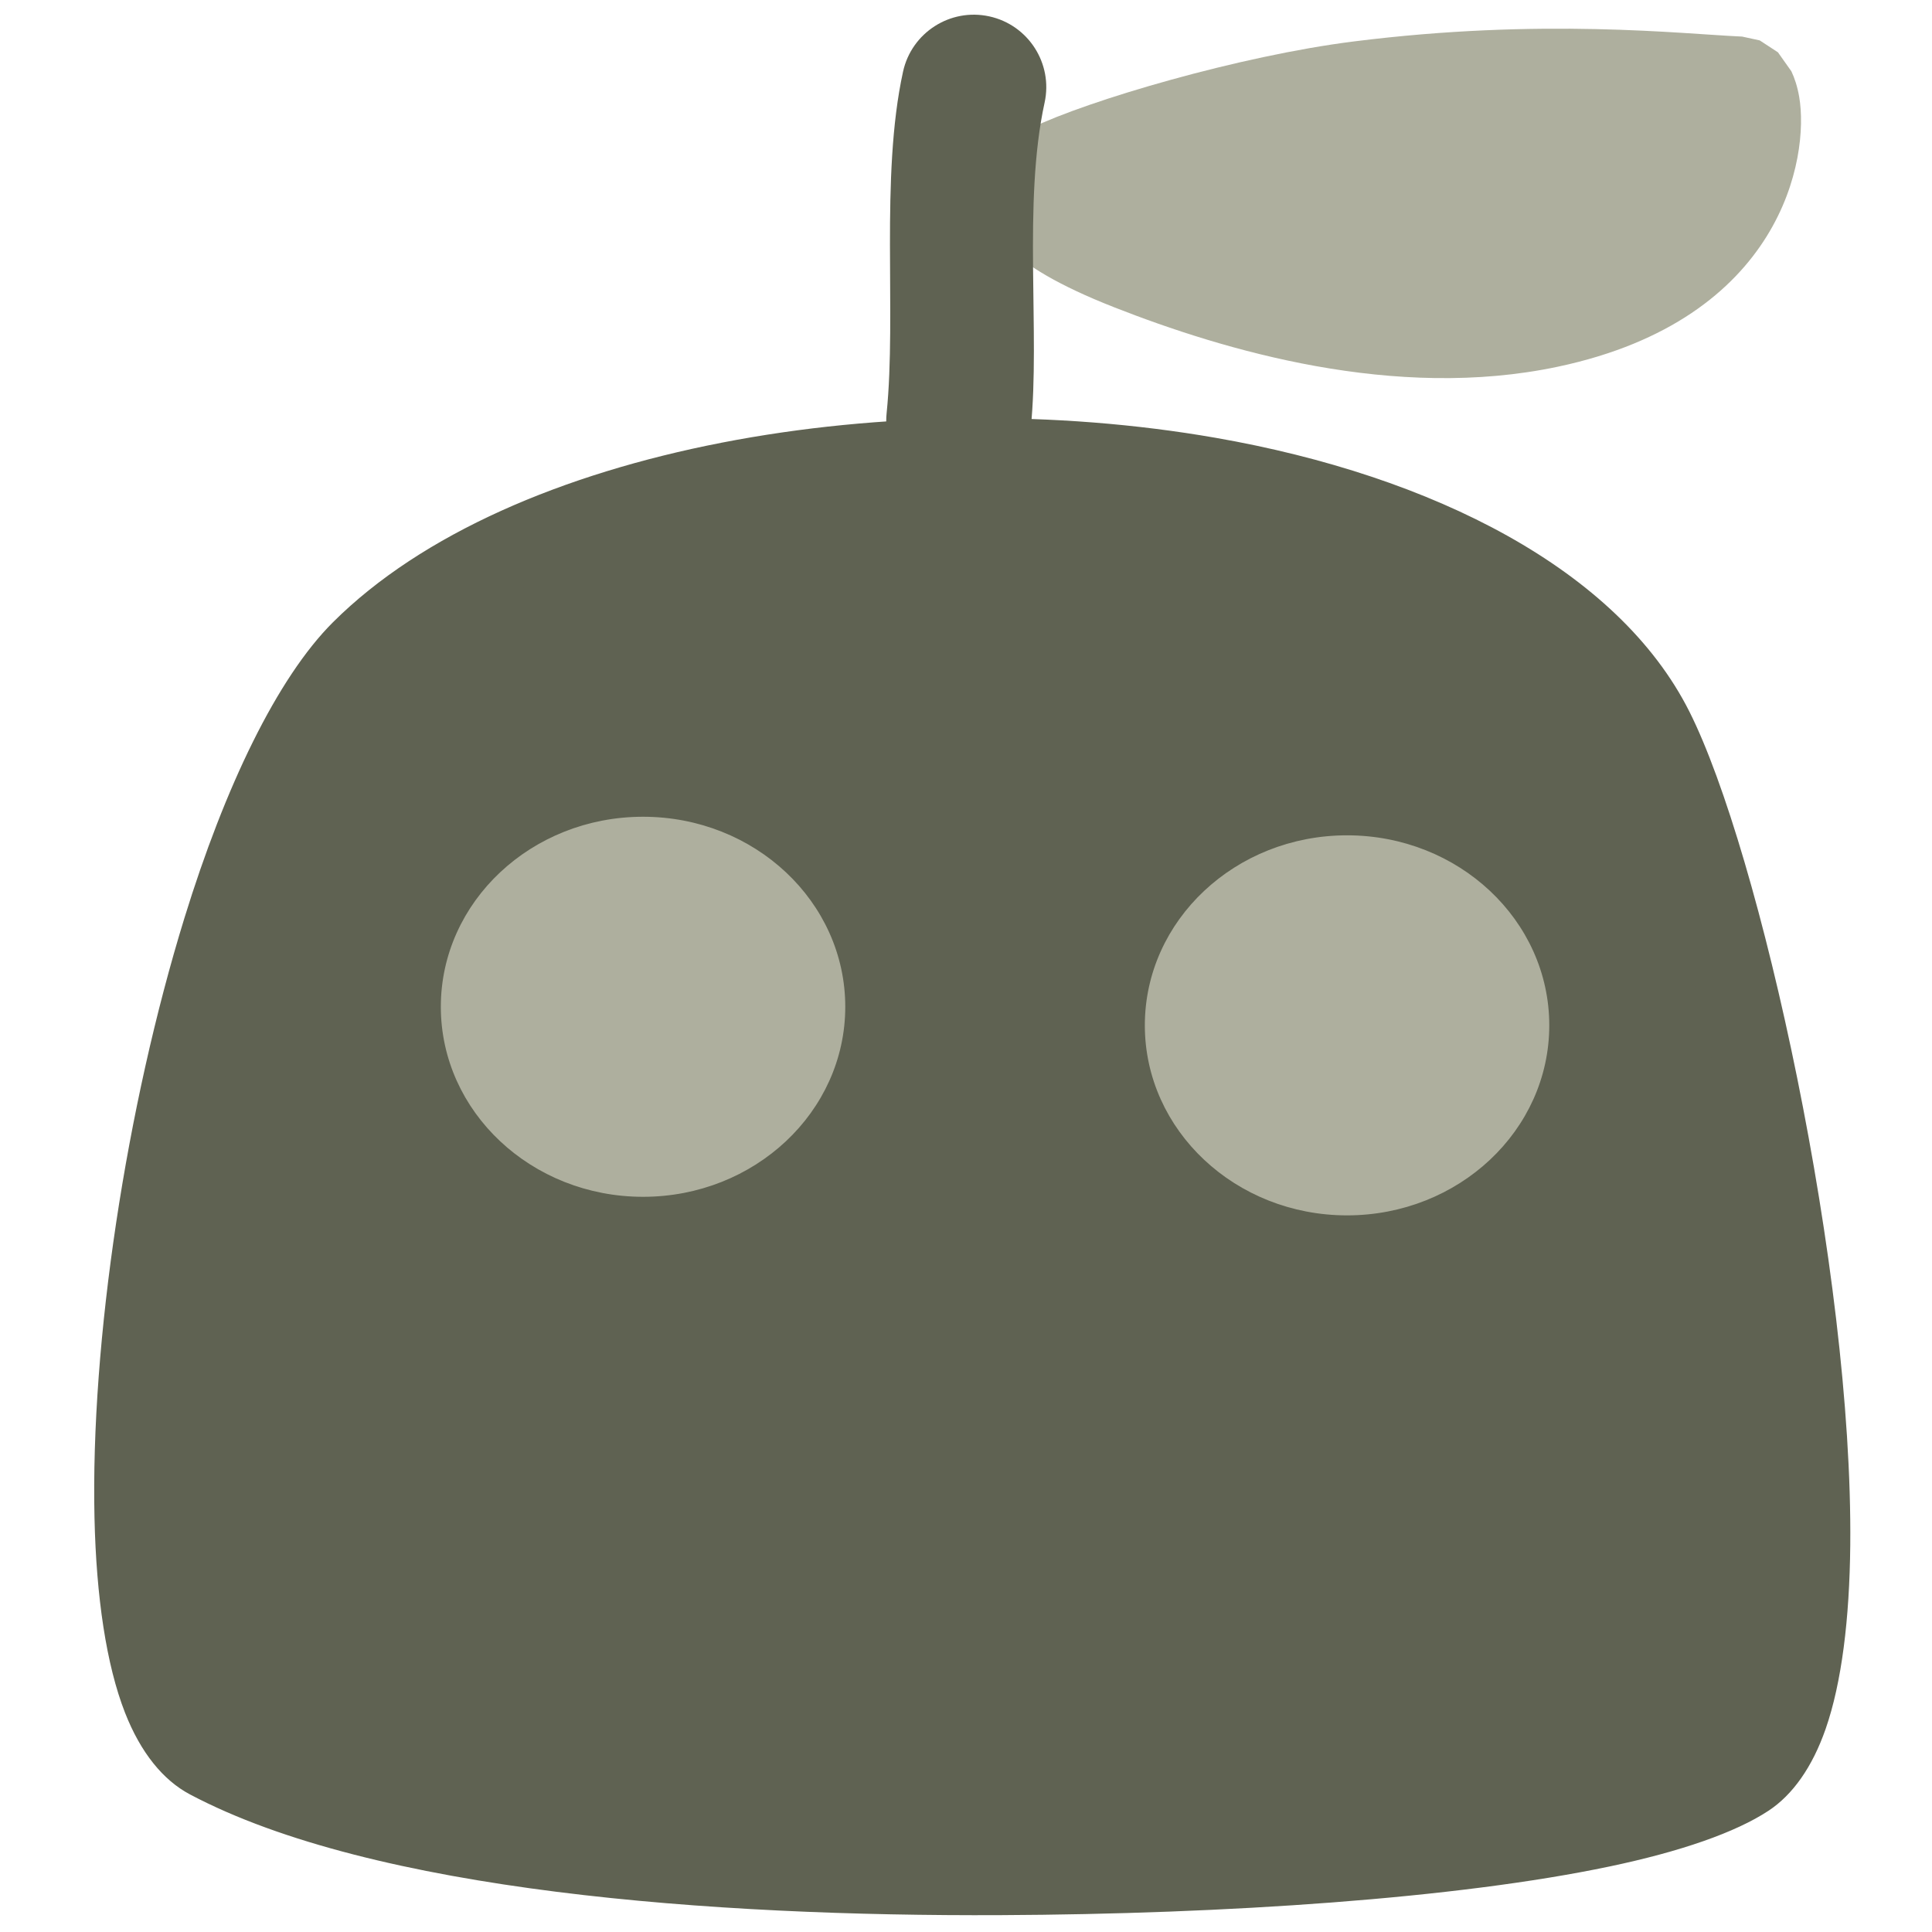
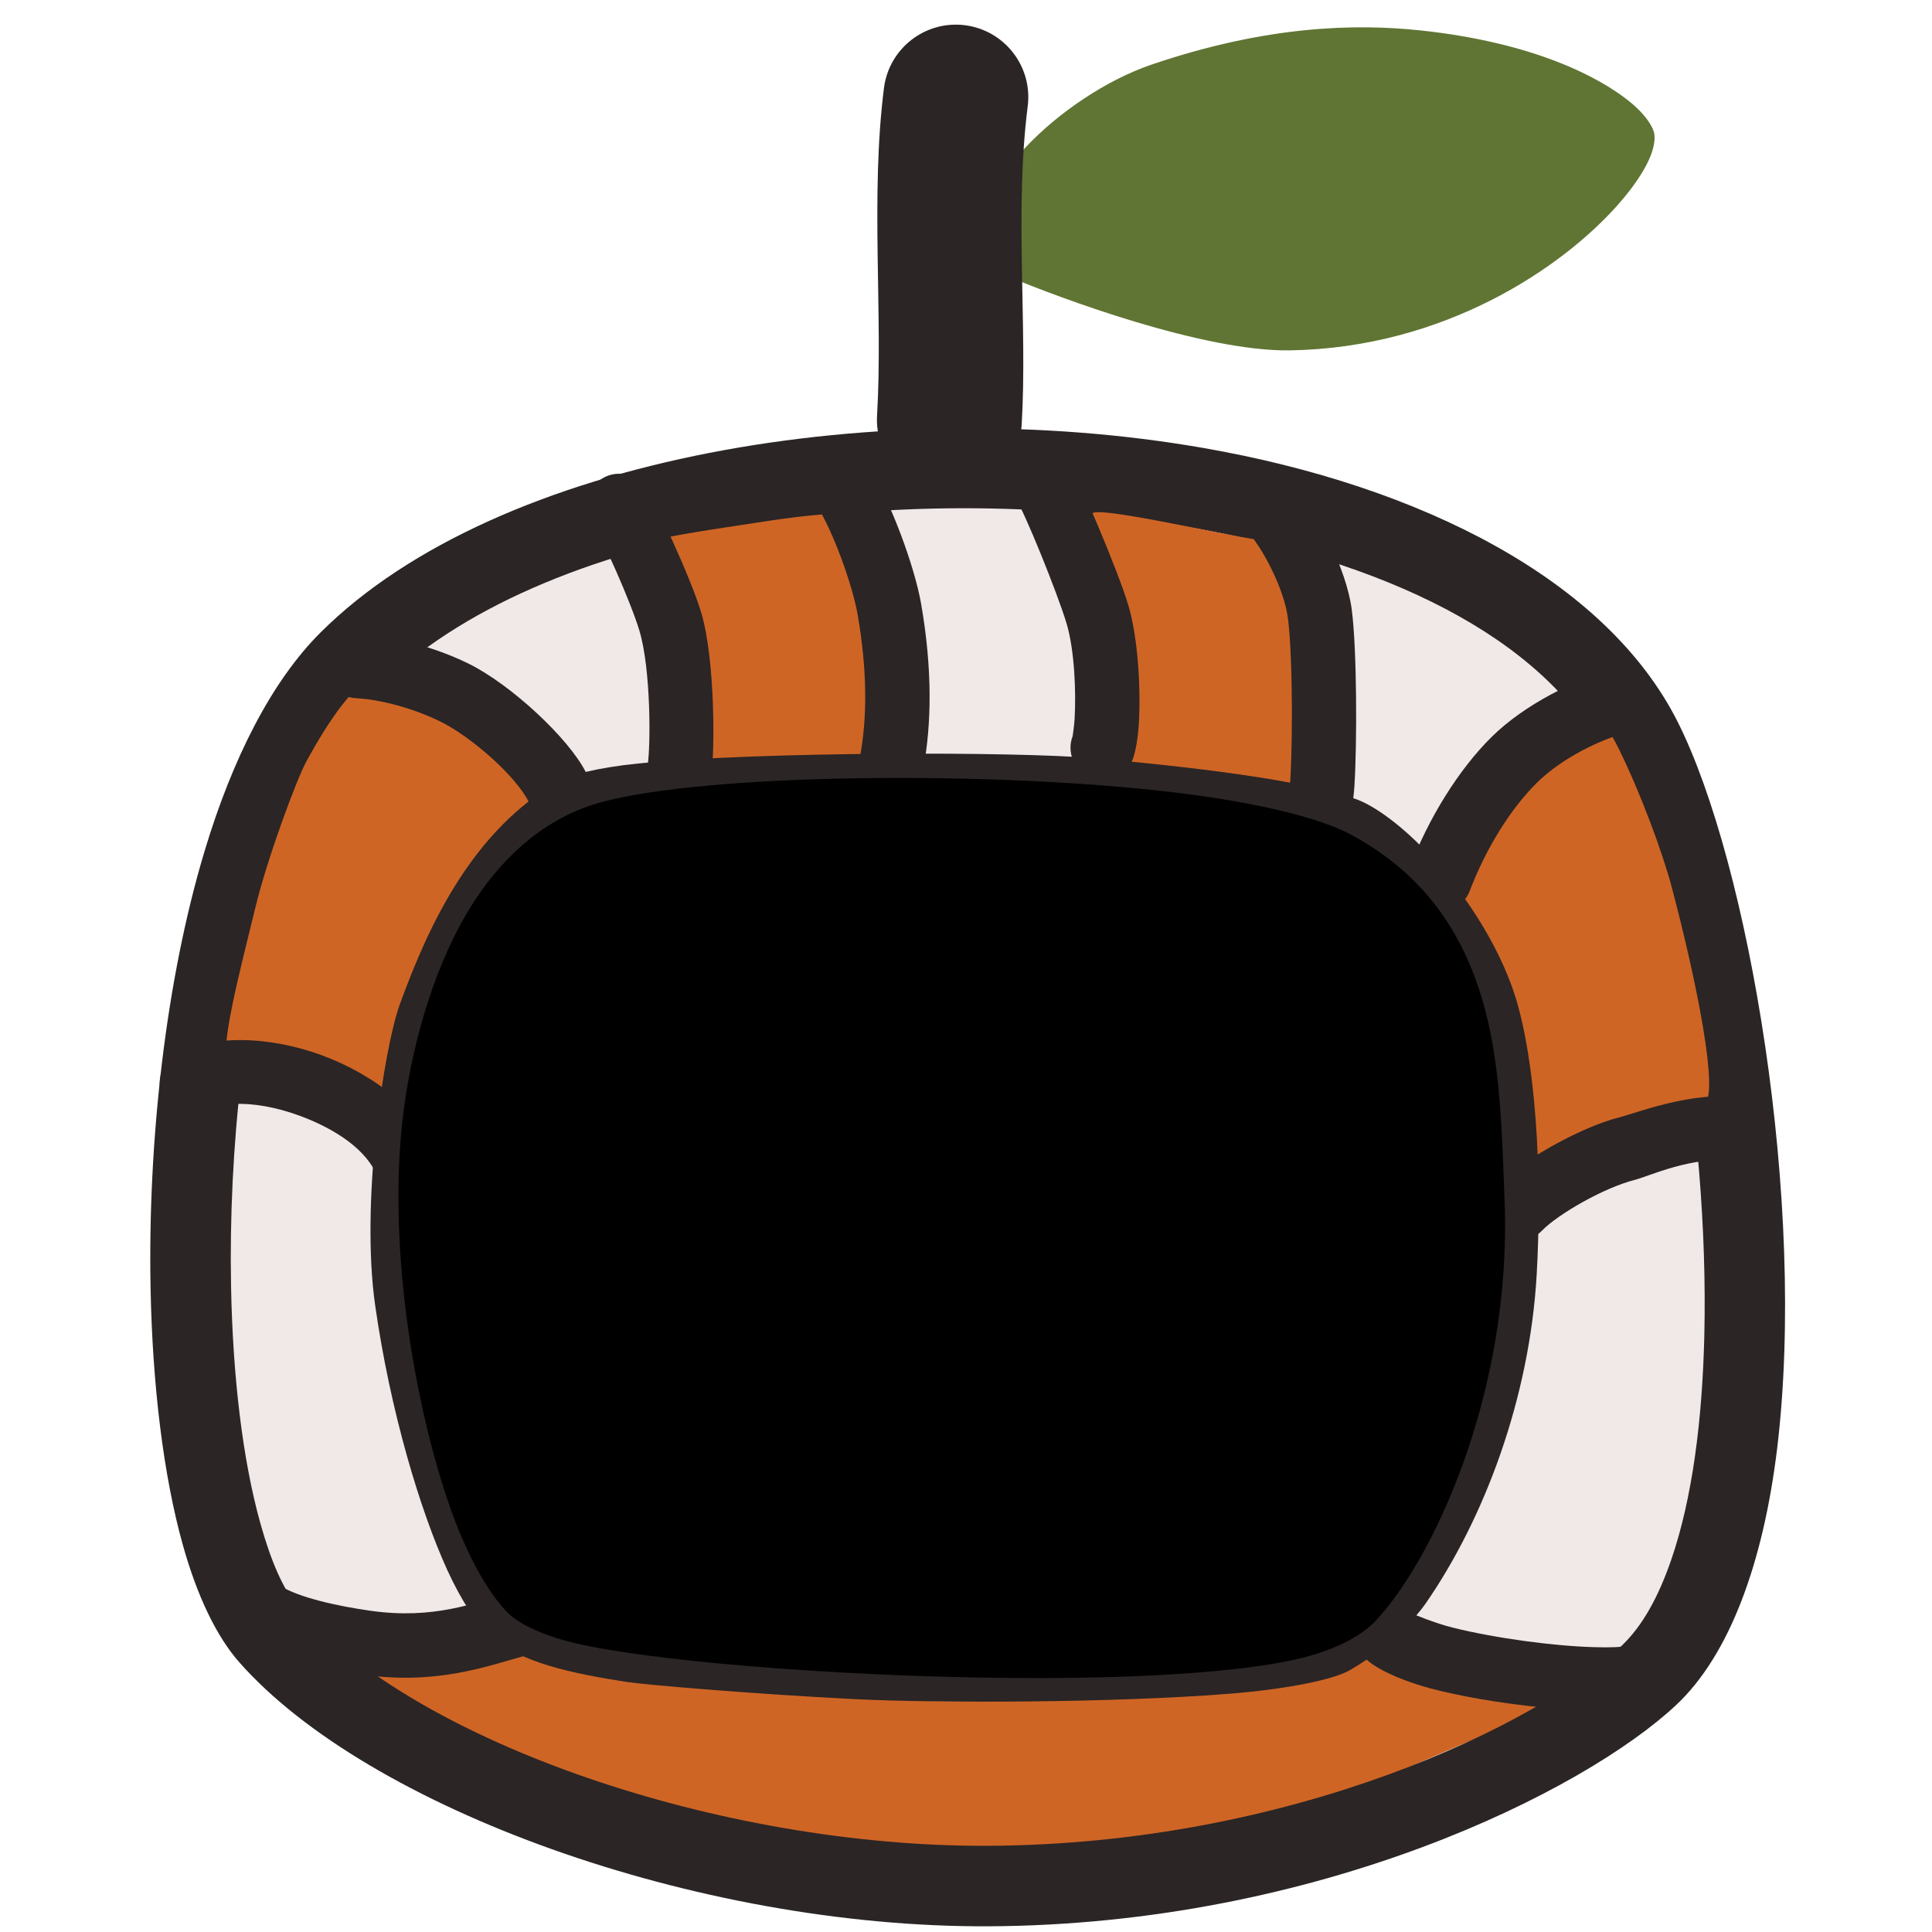
- <svg xmlns="http://www.w3.org/2000/svg" xml:space="preserve" style="fill-rule:evenodd;clip-rule:evenodd;stroke-linecap:round;stroke-linejoin:round;stroke-miterlimit:1.5" viewBox="0 0 240 240">
-   <path d="M826.689 355.803c-91.934 91.579-153.955 500.019-74.735 542.021 87.803 46.552 250.186 57.429 387.176 56.799 155.43-.714 316.07-15.484 365.04-47.859 72.14-47.699 2.6-416.788-45.56-512.405-81.42-161.651-492.873-177.064-631.921-38.556Z" style="fill:#5f6252" transform="matrix(.25396 0 0 .25396 -165.044 -9.53)" />
-   <path d="M812.795 341.855c86.983-86.647 275.835-117.356 431.635-90.187 106.62 18.592 196.91 64.633 231.76 133.834 34.49 68.462 80.04 273.92 78.74 407.809-.35 36.203-4.2 67.39-12.04 89.899-6.55 18.807-16.2 32.261-27.86 39.977-16.13 10.665-43.15 20.035-77.88 27.325-74.81 15.701-187.66 23.292-297.93 23.799-140.33.645-306.543-11.404-396.488-59.093-12.983-6.883-24.036-20.316-31.726-40-9.093-23.273-14.033-56.419-14.904-95.244-1.929-85.98 15.511-201.069 44.028-293.522 19.766-64.082 45.32-117.359 72.665-144.597Zm27.789 27.897c-24.14 24.046-45.377 71.735-62.827 128.306-27.305 88.526-44.136 198.705-42.288 281.033.747 33.308 4.413 61.832 12.214 81.798 3.577 9.155 7.455 16.338 13.494 19.54 85.661 45.417 244.213 55.12 377.863 54.506 92.19-.424 186.24-5.807 257.18-16.993 44.19-6.968 78.99-15.638 97.09-27.601 5.65-3.736 9.22-10.972 12.39-20.079 6.74-19.347 9.55-46.216 9.86-77.332 1.23-127.905-41.59-324.313-74.53-389.715-30.29-60.124-110.73-96.602-203.37-112.756-143.06-24.949-317.201-.273-397.076 79.293Z" style="fill:#5f6252" transform="matrix(.25396 0 0 .25396 -165.044 -9.53)" />
-   <path d="M970.381 284.027c.741-16.812 140.569-70.394 239.649-85.333 134.79-20.321 233.92-6.292 277.52-3.993 18.29.965 26.83 162.143-140.04 204.401-111.64 28.27-228.21-14.44-303.76-49.875-56.942-26.706-74.194-46.492-73.369-65.2Z" style="fill:#aeaf9e" transform="matrix(.17032 0 0 .14258 -37.216 -17.223)" />
-   <path d="m935.201 281.814 3.605-17.002 7.718-13.284c4.11-5.132 12.13-12.276 24.175-19.257 41.291-23.928 151.741-62.786 234.921-75.326 137.69-20.759 238.94-6.632 283.48-4.283l12.86 3.325 13.29 10.38 9.78 16.505c2.31 5.757 4.41 13.238 5.72 22.261 7.6 52.765-12.53 193.755-175.94 235.135-119 30.134-243.41-14.1-323.94-51.872-40.889-19.179-64.106-36.61-76.382-51.335-3.15-3.779-5.783-7.52-7.988-11.184l-6.418-13.236-3.999-15.141-.882-15.686Zm96.979 14.978c7.25 4.452 15.53 9.088 24.44 13.266 70.57 33.098 179.3 74.284 283.58 47.879 89.97-22.783 118.59-84.98 121.47-122.967-49.98-4.048-136.25-11.258-247.23 5.473-55.83 8.418-135.99 37.989-182.26 56.349Z" style="fill:#aeaf9e" transform="matrix(.17032 0 0 .14258 -37.216 -17.223)" />
-   <path d="M978.858 94.971c.4-16.086 2.206-26.287 4.031-22.766 1.826 3.52 2.984 19.438 2.584 35.524-1.025 41.275-.198 95.083-.646 133.962-.189 16.382-1.852 28.331-3.711 26.666-1.859-1.664-3.215-16.316-3.026-32.698.471-40.841-.309-97.329.768-140.688Z" style="fill:#5f6252" transform="matrix(2.6582 0 0 .30166 -2489.821 -19.747)" />
-   <ellipse cx="86.948" cy="130.122" rx="24.62" ry="23.106" style="fill:#aeaf9e;stroke:#aeaf9e;stroke-width:1px" transform="translate(-7.066 -5.056)" />
-   <ellipse cx="86.948" cy="130.122" rx="24.62" ry="23.106" style="fill:#aeaf9e;stroke:#aeaf9e;stroke-width:1px" transform="translate(80.388 -2.75)" />
+ <svg xmlns="http://www.w3.org/2000/svg" xml:space="preserve" style="fill-rule:evenodd;clip-rule:evenodd;stroke-linejoin:round;stroke-miterlimit:2" viewBox="0 0 240 240">
+   <g transform="matrix(.25413 0 0 .25413 -166.74 -8.307)">
+     <path d="M826.689 355.803c-91.934 91.579-98.175 408.993-38.941 476.309 60.003 68.191 214.392 123.141 351.382 122.511 155.43-.714 279.95-62.681 322.81-102.788 79.28-74.187 44.83-361.859-3.33-457.476-81.42-161.651-492.873-177.064-631.921-38.556Z" style="fill:#f1e8e8" />
+     <clipPath id="a">
+       <path d="M826.689 355.803c-91.934 91.579-98.175 408.993-38.941 476.309 60.003 68.191 214.392 123.141 351.382 122.511 155.43-.714 279.95-62.681 322.81-102.788 79.28-74.187 44.83-361.859-3.33-457.476-81.42-161.651-492.873-177.064-631.921-38.556Z" />
+     </clipPath>
+     <g clip-path="url(#a)">
+       <path d="M911.94 841.62c-1.347-.861-47.922 7.999-64.003 3.979-12.61-3.153-26.813-5.313-38.537-9.221-1.324-.441-9.249-2.622-9.112-2.45 3.28 4.108 21.542 21.092 31.026 26.671 11.131 6.548 21.838 13.928 33.117 20.207 19.529 10.871 42.352 21.555 63.389 28.963 28.098 9.895 51.238 15.83 74.9 21.405 27.54 6.489 45.96 3.493 72.36 6.59 22.82 2.678 145.61-3.364 161.43-6.526 36.19-7.235 50.53-14.584 82.8-24.835 14.12-4.484 40.39-16.479 54-22.072 29.51-12.135 29.1-15.711 48.43-26.168 3.84-2.074-86.12-16.83-96.56-15.437-25.77 3.435-60.54 13.829-86.35 17.196-24.51 3.197-43.62.844-68.3 2.607-43.41 3.101-92.98 2.286-135.65-4.45-16.13-2.548-32.12.646-48.333-1.381-22.601-2.825-73.661-11.544-74.607-15.078Z" style="fill:#cf6525" />
+     </g>
+     <path d="M812.804 341.864c86.982-86.644 275.826-117.351 431.626-90.183 106.61 18.592 196.9 64.63 231.75 133.827 34.82 69.125 63.13 235.381 48.64 355.229-6.68 55.218-23.03 100.754-49.44 125.464-44.67 41.804-174.15 107.352-336.16 108.097-142.963.657-303.622-58.023-366.243-129.189-10.991-12.491-20.492-32.192-27.5-57.272-9.433-33.765-14.855-77.945-15.759-125.719-1.341-70.857 7.214-149.67 26.468-213.606 13.552-45.002 32.643-82.766 56.618-106.648Zm27.771 27.879c-20.155 20.076-35.319 52.285-46.711 90.115-18.162 60.311-26.069 134.676-24.804 201.515.833 44.024 5.623 84.761 14.316 115.875 5.077 18.173 11.178 32.816 19.142 41.867 57.387 65.217 205.512 116.436 336.522 115.833 148.85-.684 268.41-59.069 309.46-97.479 10.63-9.945 18.47-24.667 24.57-42.378 10.34-30.07 15.17-68.282 16.15-109.268 2.5-104.574-20.21-227.091-48.18-282.614-30.29-60.127-110.73-96.608-203.37-112.763-143.08-24.95-317.218-.272-397.095 79.297Z" style="fill:#2b2525" />
+     <path d="M764.891 307.071c-7.718 1.385-14.206 49.572-11.584 63.917 3.097 16.942 2.678 22.817 2.922 25.211.873 8.568 55.485 23.005 102.308 32.304 16.713 3.32 47.434 6.516 71.878 6.468 20.08-.04 37.534-5.944 36.478-6.585-.379-.23 3.839-8.736-2.438-35.487-7.205-30.71-50.865-60.881-54.91-60.817-23.682.375-129.32-27.763-144.654-25.011Z" style="fill:#cf6525" transform="rotate(-116.093 1177.659 255.64)" />
+     <path d="M902.571 320.208c-1.679-.792-32.744 51.216-30.887 75.602.873 11.466.247 23.164 1.375 23.985 9.618 7.004 28.724 9.157 53.097 9.005 9.718-.06 51.667-6.29 76.474-12.946 25.31-6.794 80.28-19.909 75.59-26.444-.25-.358.89-10.037 1.31-21.335.92-24.632 22.01-60.516 7.6-58.972-3.3.354-47.2 16.289-86.74 22.379-37.841 5.827-83.953-4.725-97.819-11.274Z" style="fill:#cf6525" transform="rotate(119.041 903.153 363.734) skewX(8.007)" />
+     <path d="M860.298 354.69c8.845 10.188 20.118 111.629 17.531 127.909-2.181 13.733 106.721 23.007 101.794 20.013-.379-.23 4.36-60.034.711-87.178-4.376-32.563-17.367-47.181-21.339-47.675-23.941-2.982-104.97-20.296-98.697-13.069Z" style="fill:#cf6525" transform="matrix(.82905 0 0 .92015 476.929 -41.696)" />
+     <path d="M845.069 368.554c2.977 9.452 19.264 29.101 26.665 57.38 5.372 20.526-2.303 37.771-1.739 39.553 1.014 3.201 64.923 1.176 74.977.646 7.036-.37 34.741 2.287 29.814-.706-.379-.231 8.778-21.644 2.502-48.394-7.205-30.711-13.584-61.908-17.619-61.725-25.008 1.128-41.129 3.394-66.532 6.209-5.559.616-48.554 5.496-48.068 7.037Z" style="fill:#cf6525" transform="matrix(.80711 0 0 1.08156 290.889 -100.657)" />
+     <path d="M1346.03 821.305c1.01.43 11.39 4.809 20.22 7 21.12 5.238 49.92 9.107 69.91 9.566 6.83.157 12.4.115 15.61-.852 8.32-2.5 17.11 2.225 19.61 10.545 2.5 8.319-2.23 17.103-10.55 19.603-15.33 4.608-67.74.231-102.16-8.309-17.74-4.4-30.95-10.833-35.59-16.015-5.79-6.474-5.24-16.433 1.23-22.226 6.29-5.625 15.86-5.267 21.72.688ZM1374.54 468.213c-3.09 8.119-12.19 12.202-20.31 9.112-8.12-3.089-12.2-12.189-9.11-20.309 9.3-24.434 24.04-48.207 40.22-64.173 16.03-15.824 40.99-28.184 59.08-32.813 8.41-2.154 16.99 2.93 19.15 11.346 2.15 8.416-2.93 16.997-11.35 19.151-13.69 3.503-32.63 12.746-44.77 24.721-13.32 13.146-25.25 32.847-32.91 52.965Z" style="fill:#2b2525" />
+     <path d="M1337.07 452.348c-4.71 7.304-14.45 9.417-21.76 4.715-7.3-4.703-9.42-14.451-4.71-21.755 7.83-12.176 33.49-35.525 52.95-44.735 7.09-3.352 33.1-20.027 56.32-20.934 8.68-.339 16 6.433 16.34 15.114.34 8.68-6.43 16.003-15.11 16.342-18.39.718-38.47 15.278-44.08 17.933-14.61 6.912-34.07 24.182-39.95 33.32Z" style="fill:#2b2525" transform="rotate(11.219 447.354 913.806)" />
+     <path d="M774.723 833.479c-7.206-4.852-9.117-14.642-4.265-21.847 4.851-7.206 14.641-9.118 21.847-4.266 9.594 6.46 30.391 10.634 44.796 12.679 31.068 4.409 50.8-3.766 69.276-8.933 8.366-2.339 17.057 2.554 19.397 10.92 2.339 8.366-2.554 17.058-10.92 19.397-21.89 6.121-45.367 15.007-82.176 9.783-18.753-2.661-45.465-9.324-57.955-17.733ZM942.484 410.137c3.93 7.748.83 17.228-6.918 21.157-7.747 3.93-17.227.83-21.157-6.918-6.298-12.418-27.795-31.516-43.242-39.093-12.718-6.239-29.088-10.735-40.971-11.29-8.678-.404-15.394-7.778-14.989-16.456.405-8.677 7.778-15.394 16.456-14.989 15.462.721 36.82 6.355 53.368 14.472 20.734 10.171 49 36.449 57.453 53.117Z" style="fill:#2b2525" />
+     <path d="M994.518 294.73c-4.686-7.315-2.551-17.058 4.764-21.744 7.318-4.686 17.058-2.551 21.738 4.764 8.91 13.901 20.97 45.665 24.25 64.461 5.62 32.211 5.12 59.095 1.1 80.551-1.6 8.538-9.83 14.172-18.37 12.572-8.54-1.599-14.17-9.83-12.57-18.368 3.46-18.473 3.66-41.616-1.17-69.348-2.69-15.407-12.44-41.493-19.742-52.888Z" style="fill:#2b2525" transform="matrix(1 0 0 1 61.09 -14.473)" />
+     <path d="M980.618 295.923c-5.242-6.926-3.875-16.806 3.052-22.049 6.926-5.243 16.81-3.875 22.05 3.051 4.62 6.107 22.64 44.778 27.68 61.868 6.71 22.705 6.67 67.807 4.82 79.413-1.36 8.579-9.43 14.436-18.01 13.07-8.58-1.366-14.44-9.439-13.07-18.018 1.52-9.58 1.61-46.808-3.93-65.549-4.206-14.246-18.739-46.695-22.592-51.786Z" style="fill:#2b2525" transform="matrix(1 0 0 1 -34.444 -6.426)" />
+     <path d="M962.358 407.023c2.931 8.177-1.328 17.196-9.506 20.127-8.178 2.931-17.197-1.328-20.128-9.506-4.99-13.923-21.456-24.285-38.455-30.521-10.852-3.98-22.185-6.141-31.891-5.654-4.74.238-9.021.992-12.218 2.995-7.363 4.611-17.084 2.377-21.694-4.986-4.611-7.362-2.377-17.083 4.986-21.694 16.122-10.097 44.933-10.018 71.658-.215 26.194 9.609 49.558 27.999 57.248 49.454Z" style="fill:#2b2525" transform="translate(-91.873 190.88)" />
+     <path d="M1007.14 431.528c.03-.191.07-.437.09-.629 1.68-13.792 2.03-65.306-.66-85.568-1.91-14.349-11.842-31.852-15.366-36.507-5.242-6.926-3.875-16.806 3.052-22.049 6.924-5.243 16.804-3.876 22.054 3.051 4.95 6.542 18.79 31.193 21.47 51.359 2.59 19.543 2.63 65.879 1.32 86.445-.5 7.729-1.7 12.953-2.41 14.606-3.41 7.988-12.67 11.701-20.65 8.286-7.44-3.179-11.17-11.424-8.9-18.994Z" style="fill:#2b2525" transform="matrix(1 0 0 1 279.083 -10.652)" />
+     <path d="M1006.13 402.578c.09-.565.77-5.102.96-8.566.75-13.152-.04-33.302-3.88-46.303-4.263-14.438-21.098-56.064-25.002-61.223-5.243-6.927-3.876-16.807 3.051-22.05 6.926-5.242 16.806-3.875 22.051 3.051 4.57 6.038 25.1 54.408 30.09 71.306 4.73 16.011 6.04 40.795 5.12 56.991-.49 8.823-1.92 15.566-3.23 18.633-3.41 7.988-12.67 11.701-20.66 8.287-7.81-3.339-11.53-12.264-8.5-20.126Z" style="fill:#2b2525" transform="matrix(1 0 0 1 174.325 -10.069)" />
+     <path d="M917.803 399.97c23.163-13.365 237.317-14.306 289.407-9.706 24.25 2.141 111.17 9.3 144.38 22.189 19.08 7.406 62.72 54.055 74.98 100.127 10.65 40.02 12.07 98.678 9.5 143.852-3.72 65.484-27.61 129.369-58.76 174.299-3.8 5.482-15.72 19.036-34.32 29.786-25.35 14.649-204.16 16.141-267.9 12.928-57.27-2.887-117.934-8.02-127.528-9.513-25.641-3.99-50.265-7.251-64.439-19.924-17.197-15.376-44.838-90.154-56.537-172.04-7.851-54.947 4.455-136.12 12.641-158.752 15.366-42.482 36.343-88.877 78.576-113.246Z" style="fill:#cebaba" transform="matrix(.85453 0 0 .85453 156.55 93.3)" />
+     <path d="M903.995 376.039c6.173-3.562 22.24-7.829 45.01-10.14 69.745-7.078 218.115-6.912 260.635-3.157 25.53 2.254 116.97 10.381 151.95 23.954 10.01 3.888 25.82 15.219 41.46 32.245 20.58 22.416 41.75 54.689 50.22 86.536 11.29 42.438 13.11 104.62 10.39 152.523-4.03 70.821-29.95 139.882-63.64 188.474-4.81 6.938-19.67 24.36-43.21 37.965-9.19 5.311-34.79 10.753-68.6 13.478-66.4 5.35-169.13 5.41-214.51 3.122-58.56-2.952-120.576-8.28-130.385-9.806-31.551-4.91-61.166-11.034-78.607-26.628-6.906-6.174-15.846-19.015-24.314-37.611-15.542-34.13-32.537-90.77-41.16-151.118-8.51-59.561 5.138-147.526 14.011-172.058 17.472-48.304 42.729-100.071 90.75-127.779Zm425.835 460.168c13.29-7.822 22.03-17.258 24.78-21.218 28.61-41.27 50.46-99.979 53.88-160.126 2.41-42.444 1.38-97.578-8.62-135.18-6.24-23.441-22.37-46.868-37.52-63.367-8.2-8.927-15.5-16.067-20.76-18.105-31.45-12.206-113.85-18.398-136.81-20.425-35.8-3.162-149.56-3.587-222.396.901-23.185 1.429-48.749 5.449-52.082 5.983-35.544 21.252-51.991 61.719-65.094 97.944-7.498 20.731-18.463 95.113-11.271 145.446 6.682 46.771 18.773 91.12 30.956 122.266 6.35 16.233 11.526 28.508 16.646 33.086 4.111 3.676 10.005 5.395 16.464 7.077 10.303 2.681 21.943 4.297 33.807 6.143 9.379 1.459 68.69 6.397 124.67 9.219 43.85 2.211 143.13 2.157 207.29-3.014 20.5-1.652 44.18-6.262 46.06-6.63Z" style="fill:#2b2525" transform="matrix(.85453 0 0 .85453 156.55 93.3)" />
+     <path d="M958.915 455.014c69.474-18.271 294.266-12.88 342.812 13.444 57.595 31.224 56.108 94.109 58.39 151.927 3.358 85.19-30.823 158.578-54.87 183.395-30.532 31.498-355.496 15.323-378.662-5.027-21.41-18.809-53.596-133.602-41.722-220.666 6.531-47.89 27.75-110.896 74.052-123.073Z" />
+     <path d="M950.909 424.57c50.766-13.351 180.963-15.252 271.894-5.374 42.709 4.639 77.274 12.555 93.93 21.588 37.479 20.319 56.107 50.658 65.362 85.605 7.674 28.993 8.238 61.54 9.477 92.755 3.794 96.191-36.566 178.523-63.722 206.544-6.35 6.548-19.167 13.869-38.42 18.169-27.447 6.129-73.361 9.006-123.932 9.1-84.436.159-182.142-7.097-225.188-16.358-18.084-3.892-29.686-9.967-34.5-14.197-8.71-7.65-20.29-26.167-29.621-52.714-17.358-49.384-31.502-129.976-22.517-195.855 4.506-33.04 15.53-72.187 34.778-101.363 15.619-23.675 36.537-41.083 62.459-47.9Zm-4.126 348.871c32.668 9.72 133.023 16.718 218.595 16.558 35.344-.067 68.192-1.426 92.768-4.62 10.408-1.354 22.91-4.683 26.482-5.669 20.688-23.507 46.862-86.218 44.033-158.084-.863-21.817-1.034-44.407-4.554-65.536-4.017-24.16-12.536-46.487-37.377-59.96-12.476-6.762-38.753-10.87-70.72-14.343-83.3-9.047-202.583-8.558-249.089 3.672-14.787 3.89-24.32 17.189-31.925 32.046-10.298 20.11-16.119 44.133-18.942 64.836-7.639 56.01 4.773 124.483 19.532 166.47 3.32 9.445 8.76 20.054 11.197 24.63Z" />
+   </g>
+   <path d="M980.823 306.183c-13.9-5.318-15.773-29.661-14.421-42.255 4.073-37.936 77.508-98.678 146.288-120.015 105.36-32.682 186.69-34.445 246.27-28.694 147.19 14.208 207.33 66.331 209.13 79.702 4.58 33.993-127.8 170.065-329.92 172.97-79.25 1.139-212.05-44.381-257.347-61.708Z" style="fill:#607533" transform="matrix(.1328 0 0 .14548 -4.218 -11.497)" />
+   <path d="M976.458 315.692c-8.324-3.184-14.418-10.451-17.823-19.8-3.919-10.761-4.406-24.291-3.474-32.97 1.807-16.832 15.293-38.043 36.466-58.554 29.793-28.857 74.493-56.898 117.433-70.218 107.42-33.32 190.34-35.048 251.09-29.184 106.35 10.266 168.53 40.105 196.99 61.581 15.2 11.47 21.47 21.956 22.16 27.116.73 5.439-.7 12.933-5.07 21.751-5.27 10.62-14.92 23.855-28.71 38.13-51.48 53.295-161.74 122.566-307.17 124.656-80.62 1.159-215.81-44.88-261.892-62.508Zm580.462-119.097c-.66-.869-6.49-8.358-14.17-14.154-26.68-20.135-85.26-47.343-184.97-56.968-58.43-5.639-138.15-3.841-241.45 28.203-39.6 12.284-80.79 38.219-108.26 64.835-17.009 16.473-28.976 32.904-30.427 46.422-.691 6.434-.478 16.476 2.427 24.453 1.151 3.158 2.307 6.212 5.118 7.287C1029.7 313.7 1160.12 358.7 1237.99 357.581c137.53-1.977 241.9-67.276 290.59-117.676 11.96-12.39 20.5-23.778 25.07-32.995 2.08-4.191 3.45-7.646 3.27-10.315Z" style="fill:#607533" transform="matrix(.1328 0 0 .14548 -4.218 -11.497)" />
+   <path d="M976.579 97.706c.392-15.8 3.214-26.996 6.298-24.985 3.083 2.011 5.268 16.472 4.875 32.273-1.035 41.677-.014 87.356-.467 126.613-.183 15.9-2.851 28.046-5.954 27.107-3.103-.94-5.473-14.611-5.29-30.512.467-40.462-.529-87.539.538-130.496Z" style="fill:#2b2525" transform="matrix(1.59804 0 0 .31186 -1450.801 -19.544)" />
</svg>
